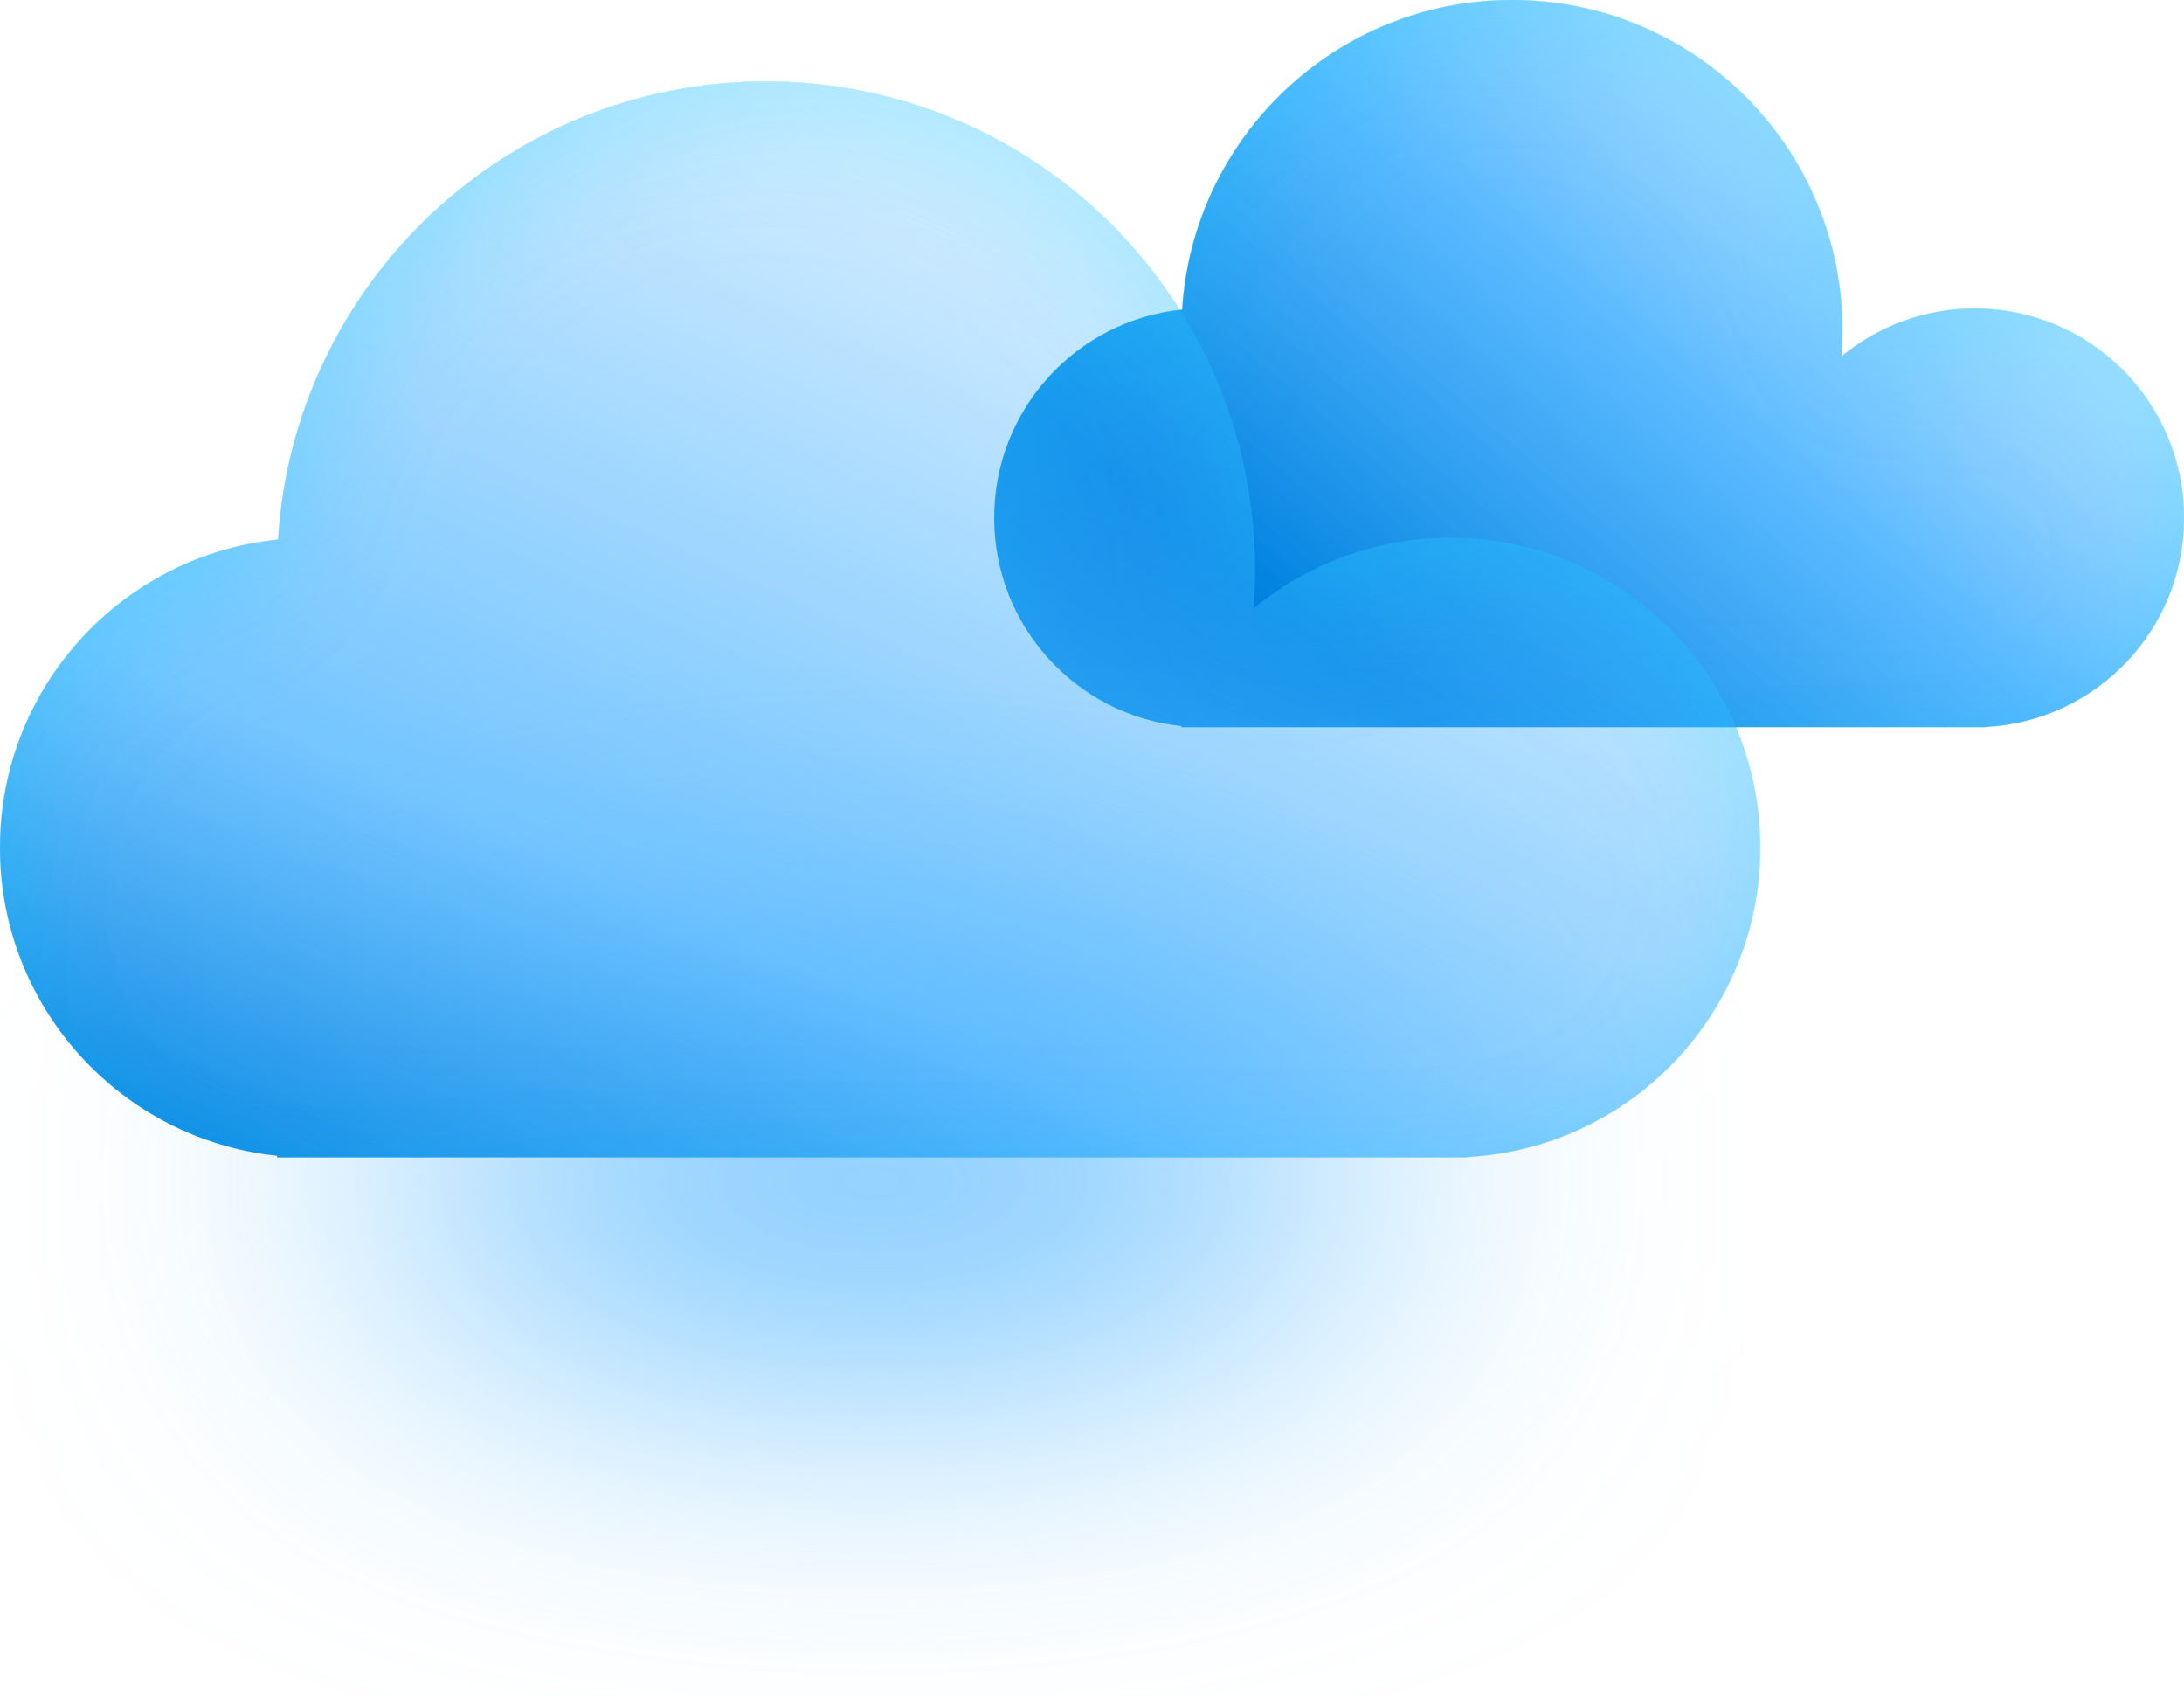
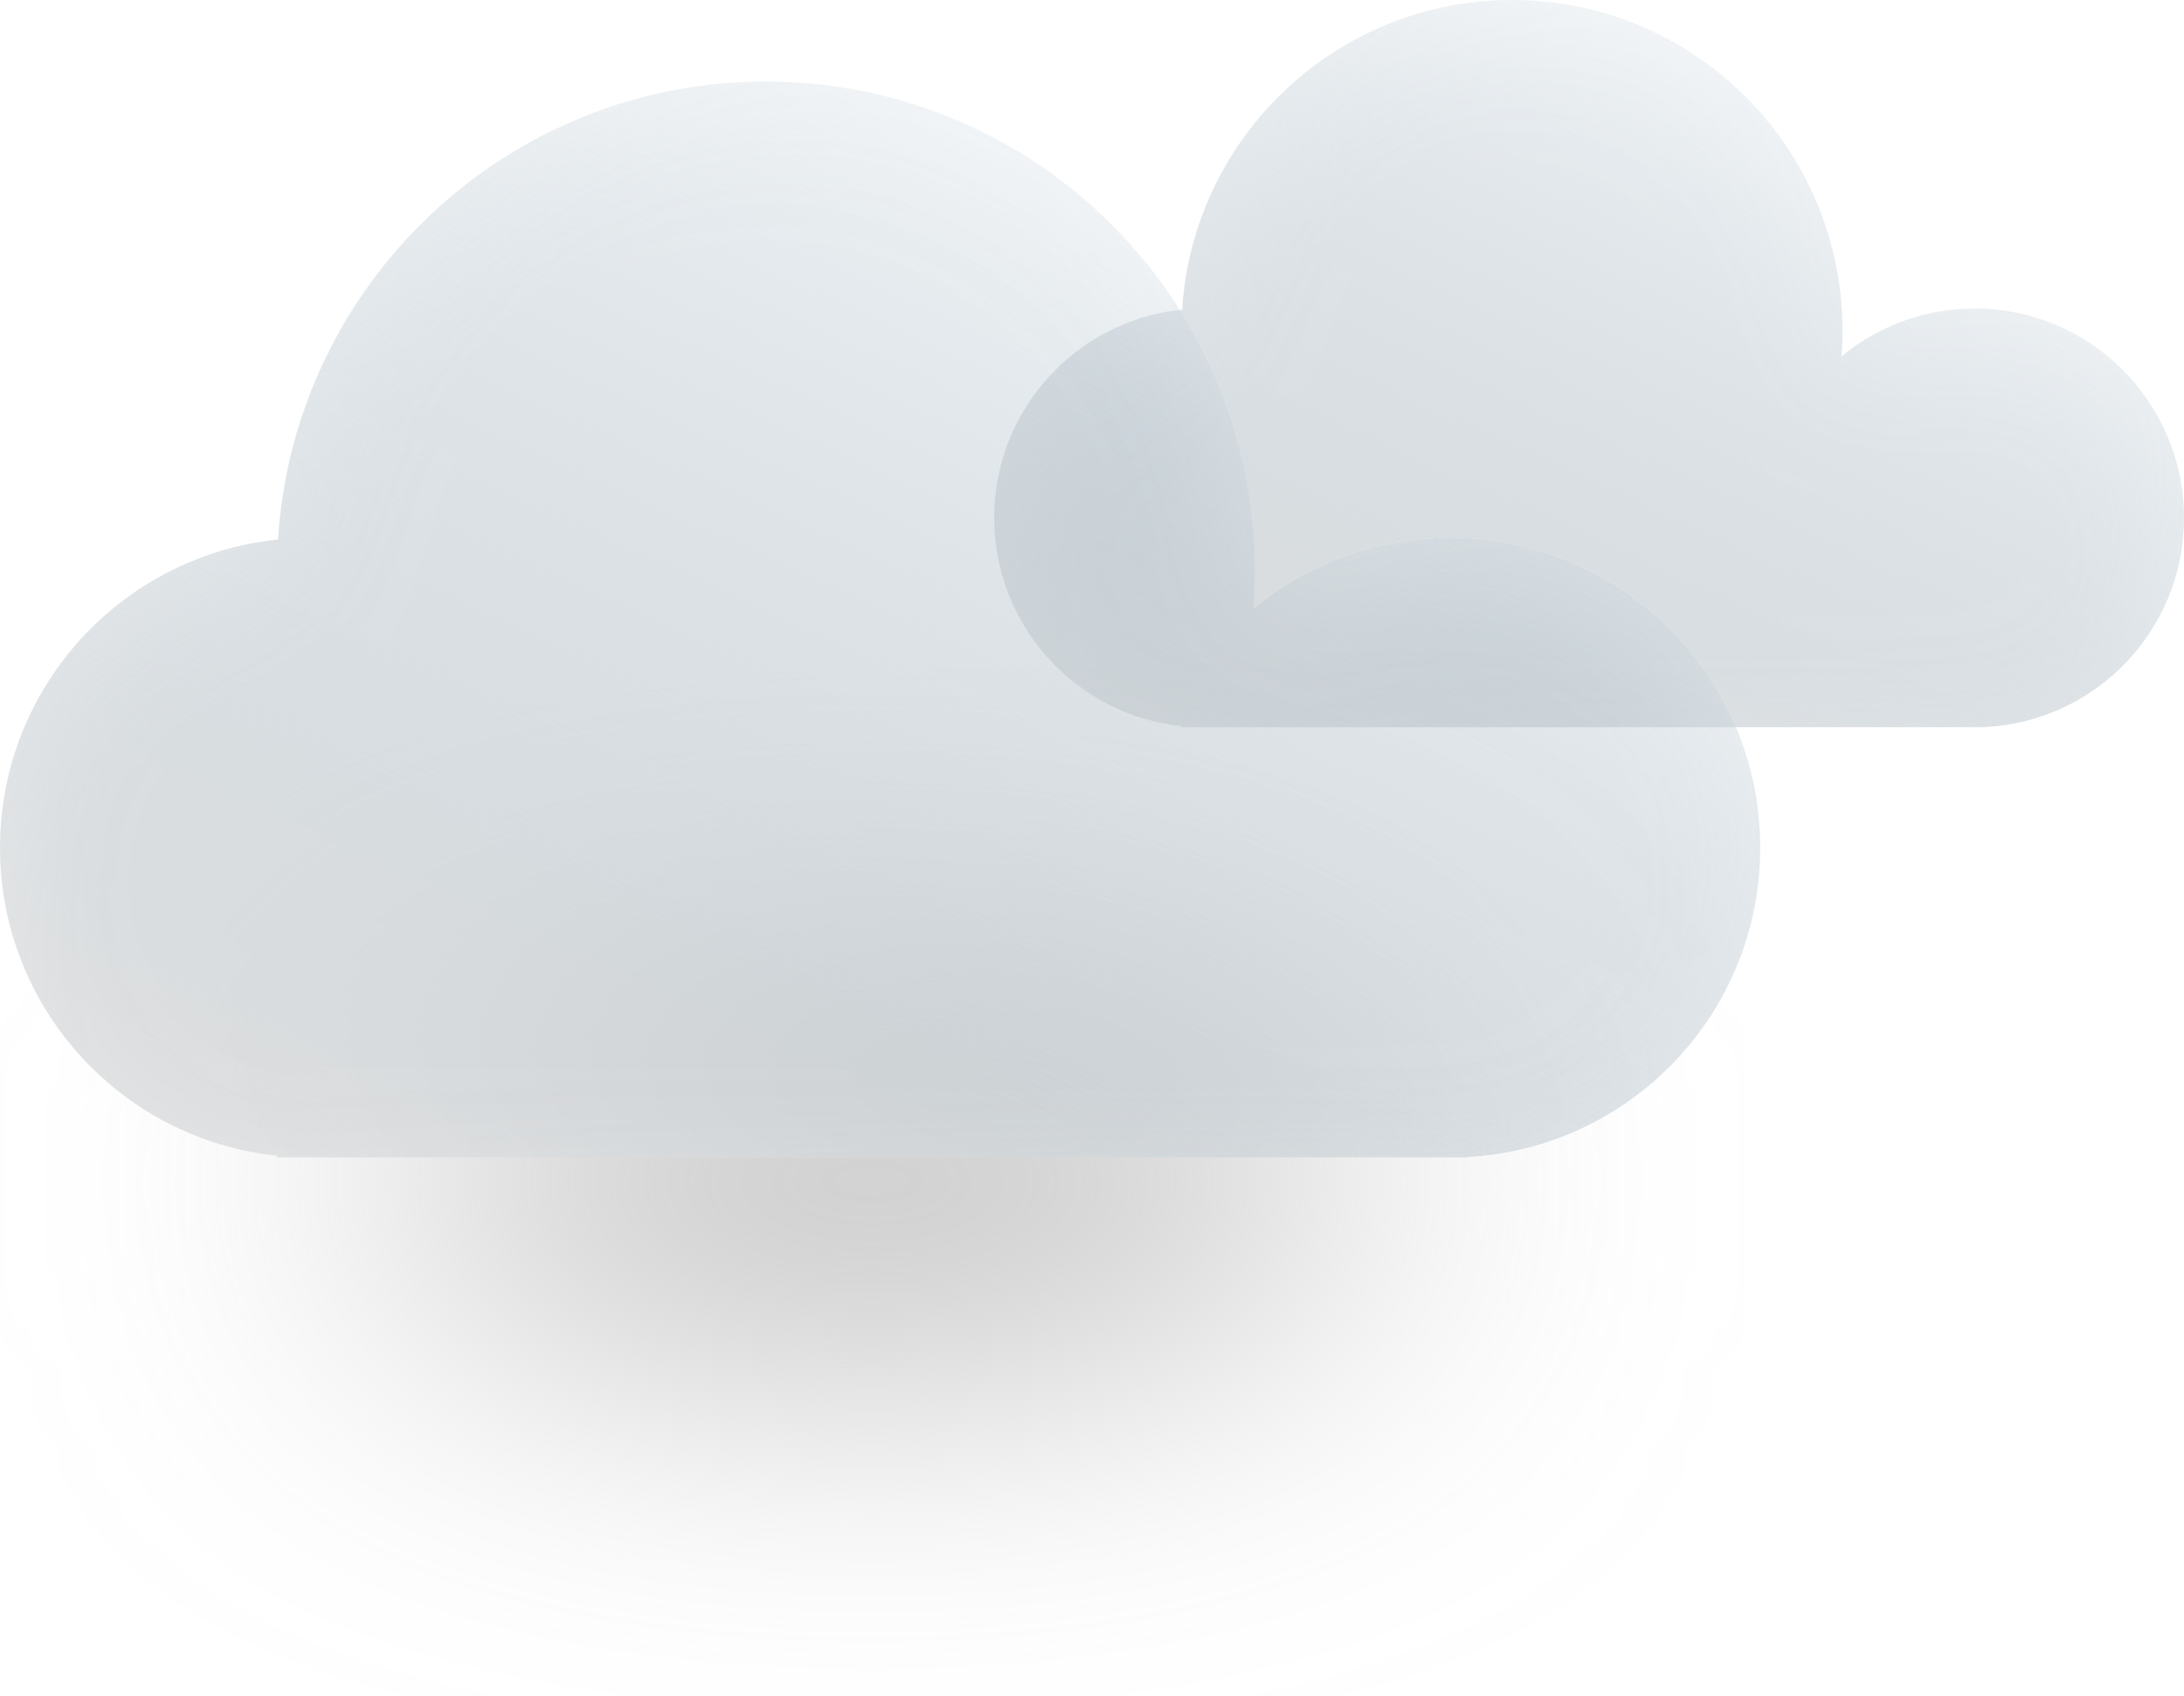
<svg xmlns="http://www.w3.org/2000/svg" width="134" height="104" viewBox="0 0 134 104" fill="none">
-   <g filter="url(#filter0_bi_1_535)">
-     <path fill-rule="evenodd" clip-rule="evenodd" d="M113.046 20.278C113.046 20.811 113.025 21.339 112.985 21.861C115.206 20.027 118.053 18.926 121.157 18.926C128.25 18.926 134 24.676 134 31.768C134 38.635 128.612 44.242 121.833 44.594V44.611H72.49V44.541C66.033 43.865 61 38.405 61 31.768C61 25.119 66.054 19.649 72.531 18.992C73.194 8.392 82.001 0 92.768 0C103.967 0 113.046 9.079 113.046 20.278Z" fill="url(#paint0_linear_1_535)" />
+   <g filter="url(#filter0_bi_19_1221)">
+     <path fill-rule="evenodd" clip-rule="evenodd" d="M113.046 20.278C113.046 20.811 113.025 21.339 112.985 21.861C115.206 20.027 118.053 18.926 121.157 18.926C128.25 18.926 134 24.676 134 31.768C134 38.635 128.612 44.242 121.833 44.594V44.611H72.49V44.541C66.033 43.865 61 38.405 61 31.768C61 25.119 66.054 19.649 72.531 18.992C73.194 8.392 82.001 0 92.768 0C103.967 0 113.046 9.079 113.046 20.278Z" fill="url(#paint0_linear_19_1221)" />
  </g>
-   <g filter="url(#filter1_f_1_535)">
-     <ellipse cx="53.5" cy="72.5" rx="31.5" ry="9.5" fill="#4DB4FF" />
+   <g filter="url(#filter1_f_19_1221)">
+     <ellipse cx="53.5" cy="72.5" rx="31.5" ry="9.5" fill="#949494" fill-opacity="0.7" />
  </g>
-   <g filter="url(#filter2_bi_1_535)">
-     <path fill-rule="evenodd" clip-rule="evenodd" d="M77 35C77 35.788 76.97 36.569 76.91 37.342C80.195 34.63 84.407 33 89 33C99.493 33 108 41.507 108 52C108 62.158 100.029 70.454 90 70.974V71H89H19H17V70.896C7.447 69.897 0 61.818 0 52C0 42.162 7.478 34.07 17.059 33.098C18.041 17.416 31.07 5 47 5C63.569 5 77 18.431 77 35Z" fill="url(#paint1_linear_1_535)" />
+   <g filter="url(#filter2_bi_19_1221)">
+     <path fill-rule="evenodd" clip-rule="evenodd" d="M77 35C77 35.788 76.97 36.569 76.91 37.342C80.195 34.63 84.407 33 89 33C99.493 33 108 41.507 108 52C108 62.158 100.029 70.454 90 70.974V71H89H19H17V70.896C7.447 69.897 0 61.818 0 52C0 42.162 7.478 34.07 17.059 33.098C18.041 17.416 31.07 5 47 5C63.569 5 77 18.431 77 35Z" fill="url(#paint1_linear_19_1221)" />
  </g>
  <defs>
-     <filter id="filter0_bi_1_535" x="54" y="-7" width="87" height="58.611" filterUnits="userSpaceOnUse" color-interpolation-filters="sRGB">
+     <filter id="filter0_bi_19_1221" x="54" y="-7" width="87" height="58.611" filterUnits="userSpaceOnUse" color-interpolation-filters="sRGB">
      <feFlood flood-opacity="0" result="BackgroundImageFix" />
      <feGaussianBlur in="BackgroundImageFix" stdDeviation="3.5" />
-       <feComposite in2="SourceAlpha" operator="in" result="effect1_backgroundBlur_1_535" />
-       <feBlend mode="normal" in="SourceGraphic" in2="effect1_backgroundBlur_1_535" result="shape" />
+       <feComposite in2="SourceAlpha" operator="in" result="effect1_backgroundBlur_19_1221" />
+       <feBlend mode="normal" in="SourceGraphic" in2="effect1_backgroundBlur_19_1221" result="shape" />
      <feColorMatrix in="SourceAlpha" type="matrix" values="0 0 0 0 0 0 0 0 0 0 0 0 0 0 0 0 0 0 127 0" result="hardAlpha" />
      <feOffset dy="2" />
      <feGaussianBlur stdDeviation="4" />
      <feComposite in2="hardAlpha" operator="arithmetic" k2="-1" k3="1" />
-       <feColorMatrix type="matrix" values="0 0 0 0 0 0 0 0 0 0.82 0 0 0 0 1 0 0 0 0.25 0" />
-       <feBlend mode="normal" in2="shape" result="effect2_innerShadow_1_535" />
+       <feColorMatrix type="matrix" values="0 0 0 0 1 0 0 0 0 1 0 0 0 0 1 0 0 0 0.25 0" />
+       <feBlend mode="normal" in2="shape" result="effect2_innerShadow_19_1221" />
    </filter>
-     <filter id="filter1_f_1_535" x="0" y="41" width="107" height="63" filterUnits="userSpaceOnUse" color-interpolation-filters="sRGB">
+     <filter id="filter1_f_19_1221" x="0" y="41" width="107" height="63" filterUnits="userSpaceOnUse" color-interpolation-filters="sRGB">
      <feFlood flood-opacity="0" result="BackgroundImageFix" />
      <feBlend mode="normal" in="SourceGraphic" in2="BackgroundImageFix" result="shape" />
-       <feGaussianBlur stdDeviation="11" result="effect1_foregroundBlur_1_535" />
+       <feGaussianBlur stdDeviation="11" result="effect1_foregroundBlur_19_1221" />
    </filter>
-     <filter id="filter2_bi_1_535" x="-7" y="-2" width="122" height="80" filterUnits="userSpaceOnUse" color-interpolation-filters="sRGB">
+     <filter id="filter2_bi_19_1221" x="-7" y="-2" width="122" height="80" filterUnits="userSpaceOnUse" color-interpolation-filters="sRGB">
      <feFlood flood-opacity="0" result="BackgroundImageFix" />
      <feGaussianBlur in="BackgroundImageFix" stdDeviation="3.5" />
-       <feComposite in2="SourceAlpha" operator="in" result="effect1_backgroundBlur_1_535" />
-       <feBlend mode="normal" in="SourceGraphic" in2="effect1_backgroundBlur_1_535" result="shape" />
+       <feComposite in2="SourceAlpha" operator="in" result="effect1_backgroundBlur_19_1221" />
+       <feBlend mode="normal" in="SourceGraphic" in2="effect1_backgroundBlur_19_1221" result="shape" />
      <feColorMatrix in="SourceAlpha" type="matrix" values="0 0 0 0 0 0 0 0 0 0 0 0 0 0 0 0 0 0 127 0" result="hardAlpha" />
      <feOffset dy="2" />
      <feGaussianBlur stdDeviation="4" />
      <feComposite in2="hardAlpha" operator="arithmetic" k2="-1" k3="1" />
-       <feColorMatrix type="matrix" values="0 0 0 0 0 0 0 0 0 0.82 0 0 0 0 1 0 0 0 0.25 0" />
-       <feBlend mode="normal" in2="shape" result="effect2_innerShadow_1_535" />
+       <feColorMatrix type="matrix" values="0 0 0 0 1 0 0 0 0 1 0 0 0 0 1 0 0 0 0.25 0" />
+       <feBlend mode="normal" in2="shape" result="effect2_innerShadow_19_1221" />
    </filter>
-     <linearGradient id="paint0_linear_1_535" x1="79.5" y1="54.5" x2="126.227" y2="-7.27901e-06" gradientUnits="userSpaceOnUse">
-       <stop offset="0.17" stop-color="#0082DF" />
-       <stop offset="0.539" stop-color="#48B2FF" stop-opacity="0.9" />
-       <stop offset="1" stop-color="#3BADFF" stop-opacity="0" />
+     <linearGradient id="paint0_linear_19_1221" x1="98.852" y1="60.495" x2="126.227" y2="-4.53901e-07" gradientUnits="userSpaceOnUse">
+       <stop stop-color="#DFDFDF" />
+       <stop offset="1" stop-color="#92AABB" stop-opacity="0" />
    </linearGradient>
-     <linearGradient id="paint1_linear_1_535" x1="56" y1="94.5" x2="96.5" y2="5" gradientUnits="userSpaceOnUse">
-       <stop stop-color="#0082DF" />
-       <stop offset="0.3" stop-color="#48B2FF" stop-opacity="0.75" />
-       <stop offset="1" stop-color="#3BADFF" stop-opacity="0" />
+     <linearGradient id="paint1_linear_19_1221" x1="56" y1="94.5" x2="96.5" y2="5" gradientUnits="userSpaceOnUse">
+       <stop stop-color="#DFDFDF" />
+       <stop offset="1" stop-color="#92AABB" stop-opacity="0" />
    </linearGradient>
  </defs>
</svg>
